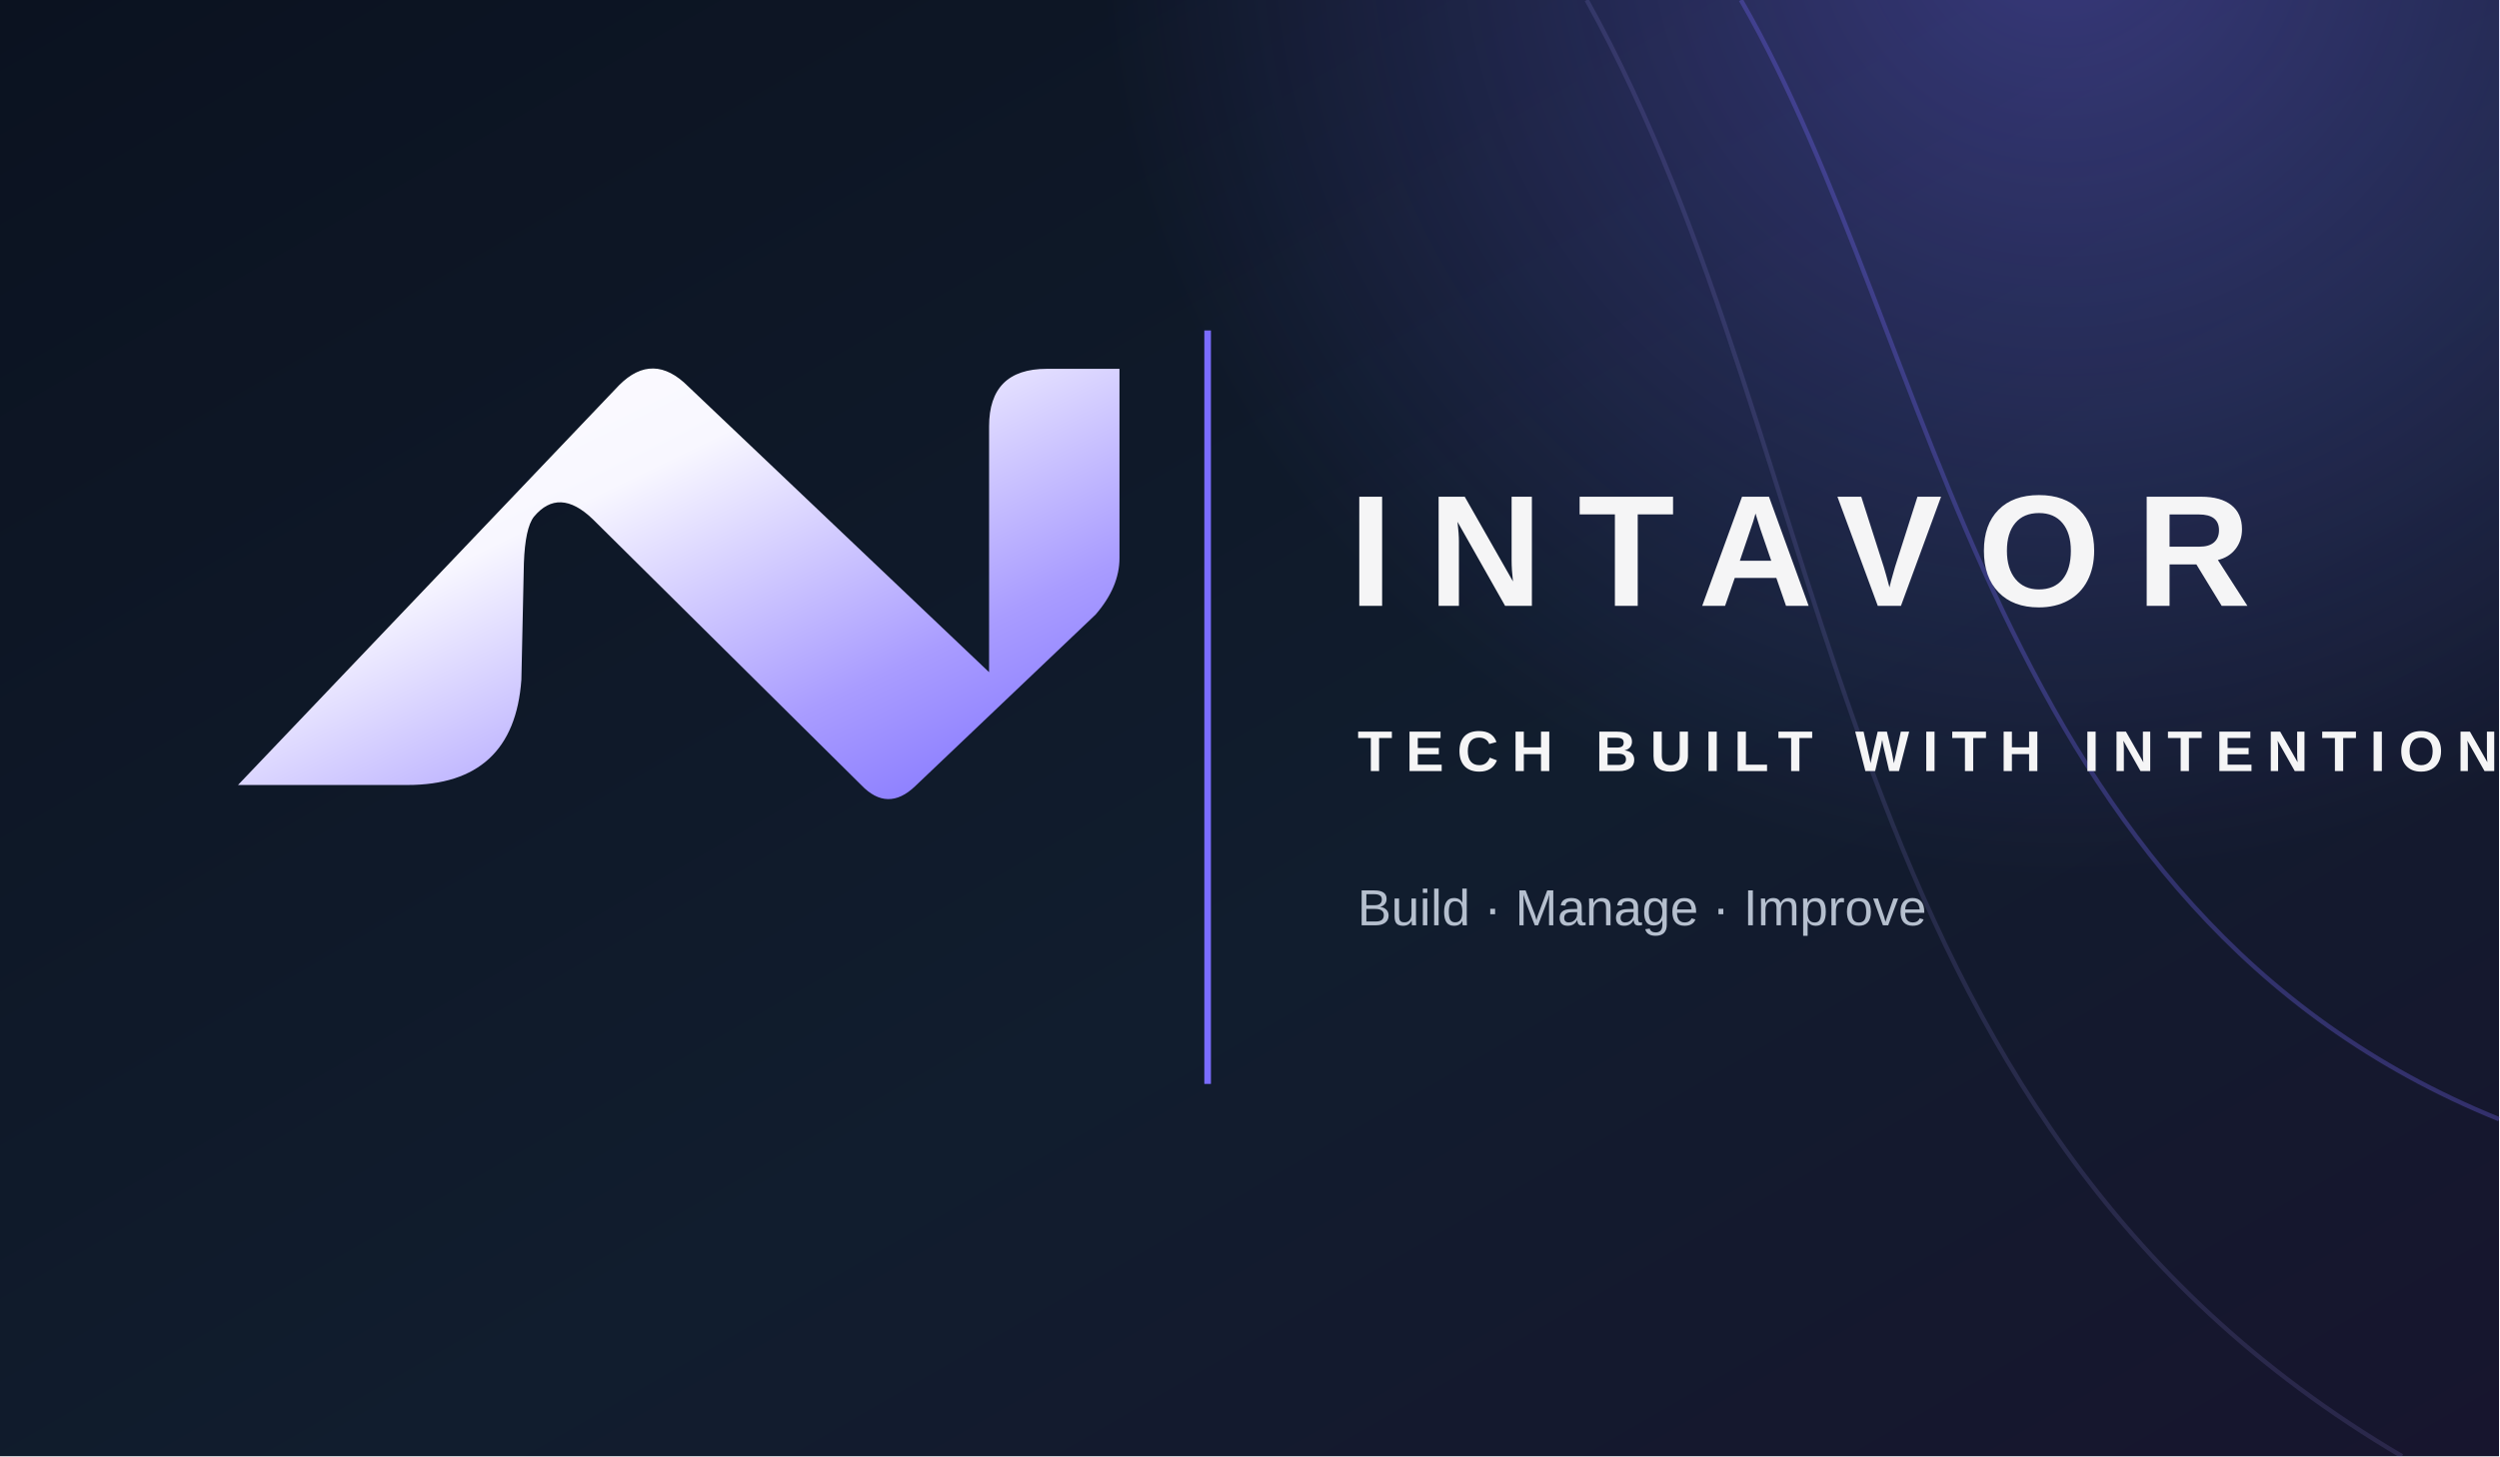
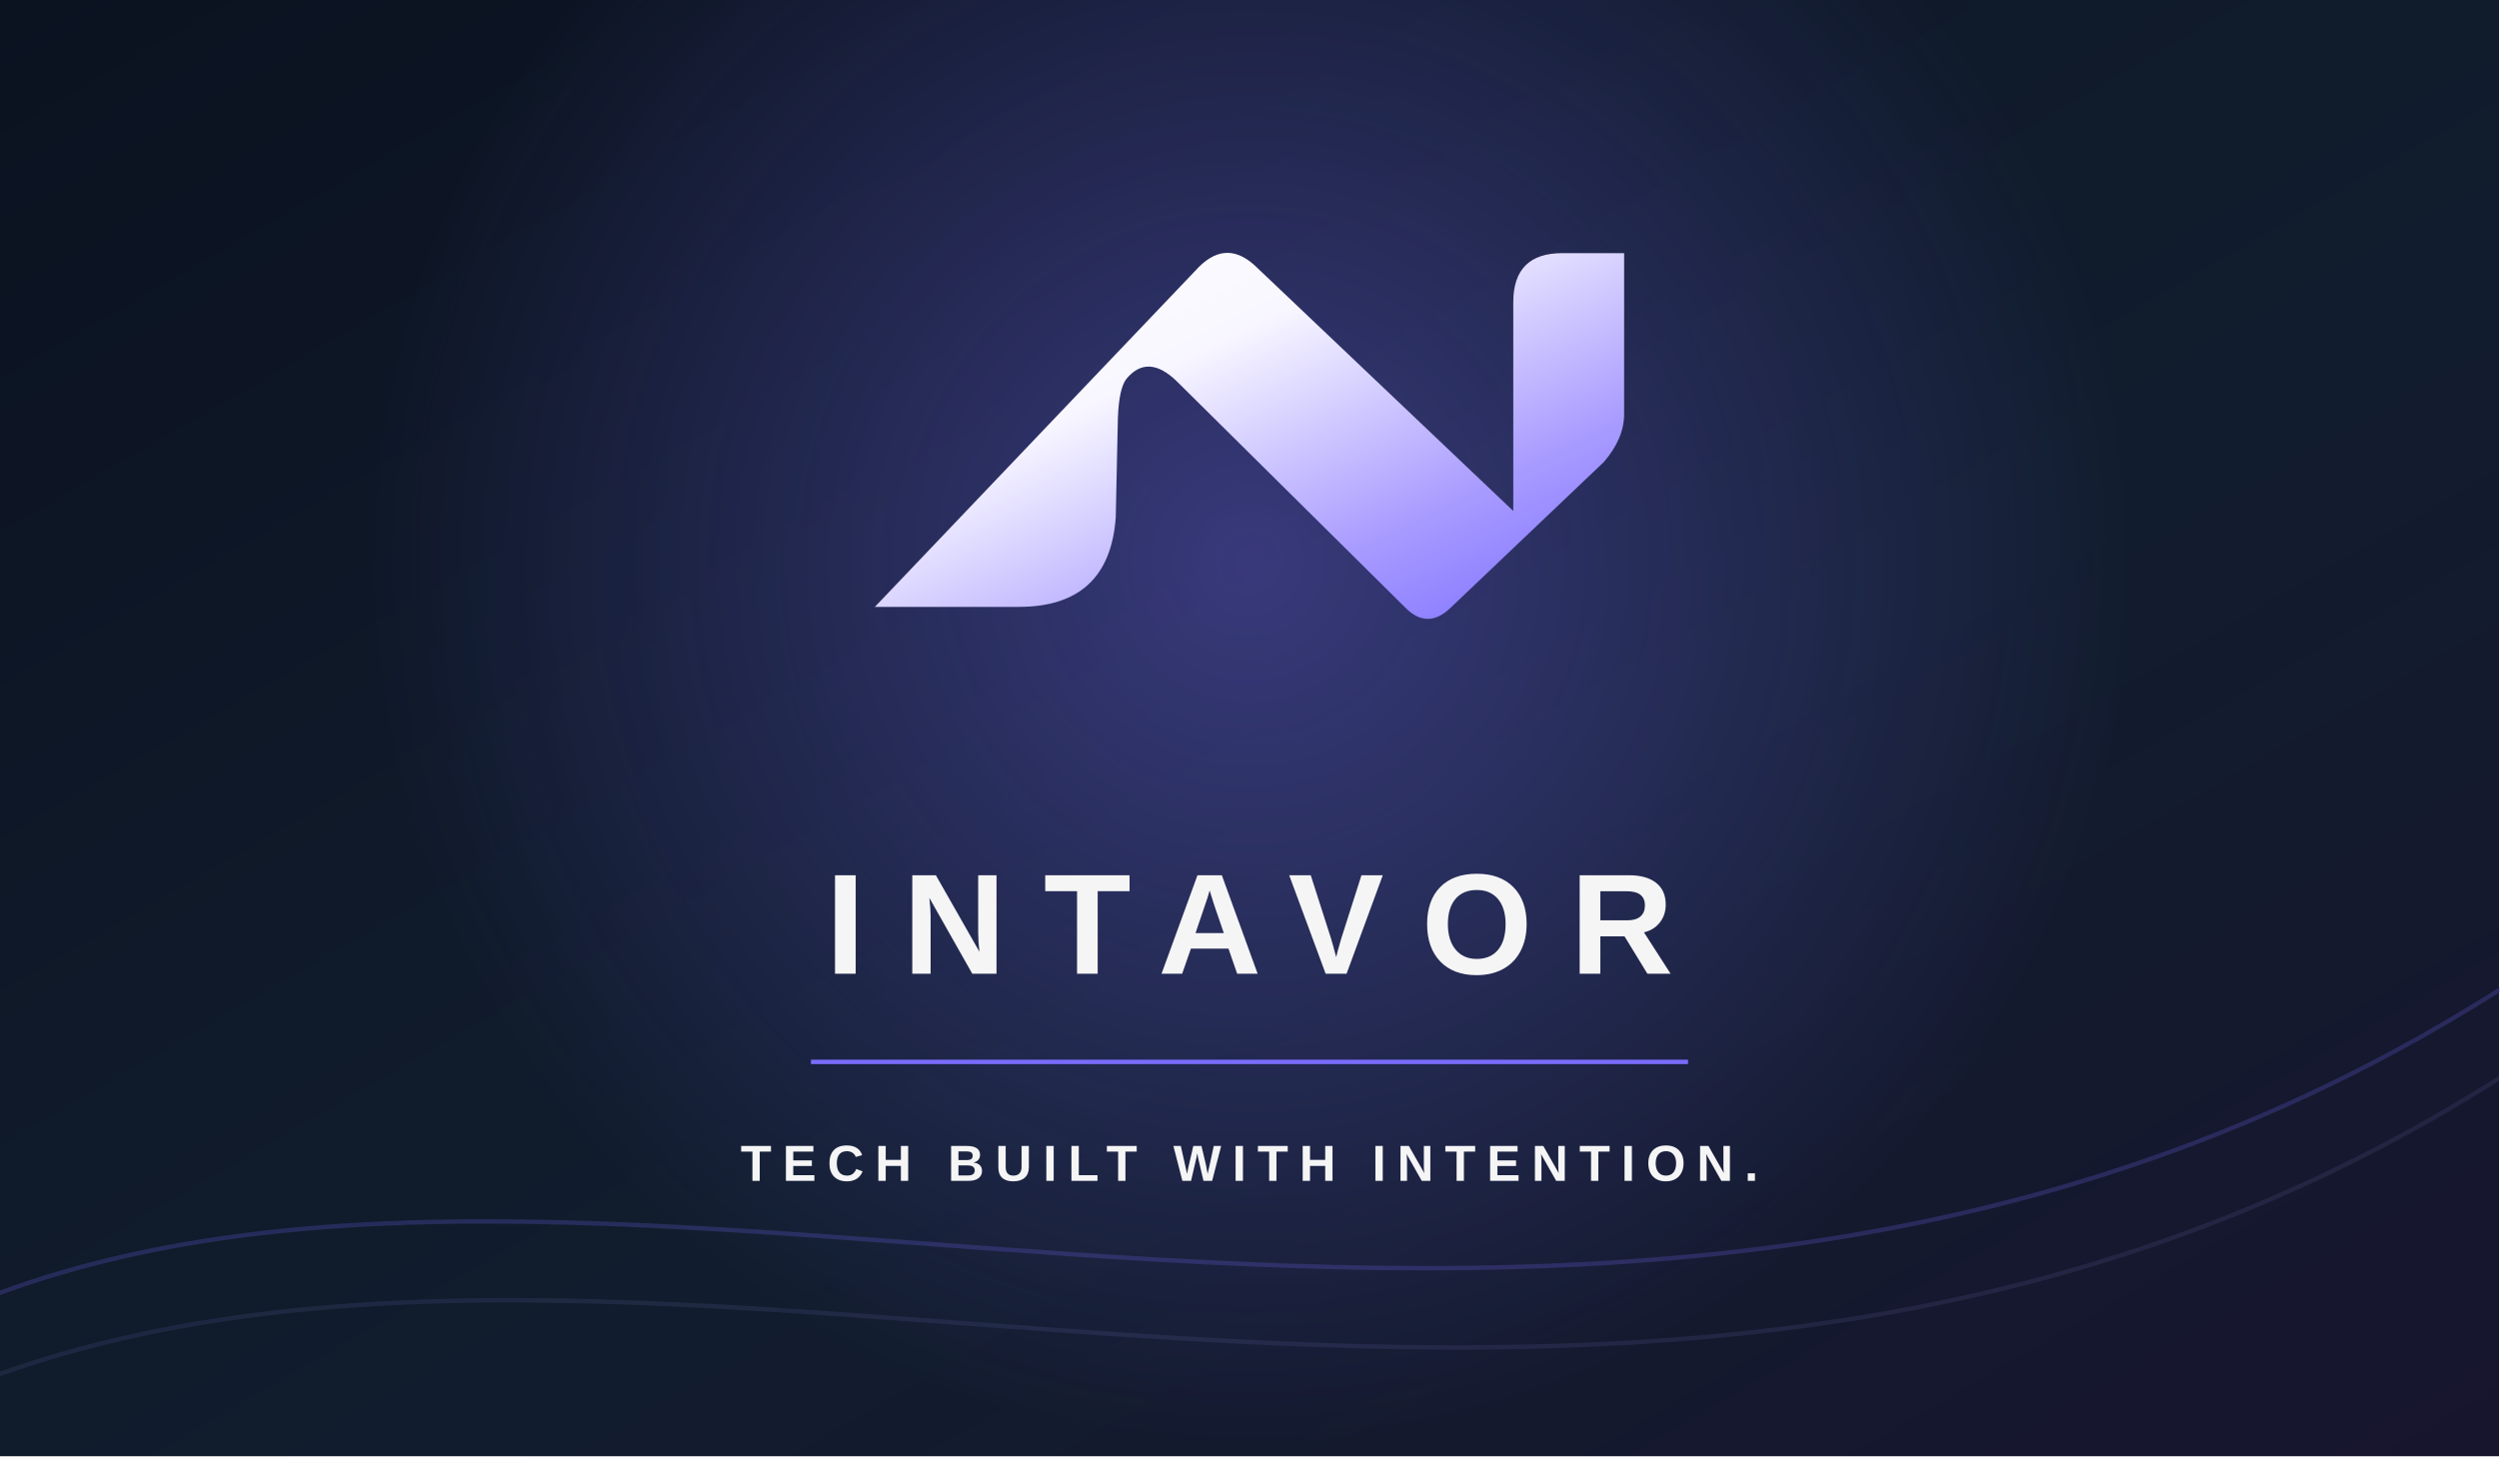
<svg xmlns="http://www.w3.org/2000/svg" width="1134" height="661" viewBox="0 0 1134 661" role="img" aria-labelledby="title">
  <defs>
    <linearGradient id="bg" x1="0" y1="0" x2="1" y2="1">
      <stop offset="0" stop-color="#0b1220" />
      <stop offset="0.58" stop-color="#111d2e" />
      <stop offset="1" stop-color="#17152e" />
    </linearGradient>
    <linearGradient id="mark" x1="0" y1="0" x2="1" y2="1">
      <stop offset="0" stop-color="#ffffff" />
      <stop offset="0.35" stop-color="#f8f7ff" />
      <stop offset="0.72" stop-color="#a99cff" />
      <stop offset="1" stop-color="#7a6cff" />
    </linearGradient>
    <linearGradient id="accent" x1="0" y1="0" x2="1" y2="0">
      <stop offset="0" stop-color="#a99cff" />
      <stop offset="1" stop-color="#7a6cff" />
    </linearGradient>
    <radialGradient id="glow">
      <stop offset="0" stop-color="#7a6cff" stop-opacity="0.38" />
      <stop offset="1" stop-color="#7a6cff" stop-opacity="0" />
    </radialGradient>
    <filter id="shadow" x="-30%" y="-30%" width="160%" height="160%">
      <feDropShadow dx="0" dy="24" stdDeviation="24" flood-color="#000000" flood-opacity="0.38" />
    </filter>
  </defs>
  <rect width="1134" height="661" fill="url(#bg)" />
-   <circle cx="936" cy="-40" r="440" fill="url(#glow)" />
-   <path d="M790 0 C880 156 902 414 1134 508" fill="none" stroke="#7a6cff" stroke-opacity="0.3" stroke-width="2" />
-   <path d="M720 0 C838 212 826 506 1090 661" fill="none" stroke="#a99cff" stroke-opacity="0.14" stroke-width="2" />
-   <g transform="translate(108 164) scale(0.56899)" opacity="1">
+   <circle cx="567" cy="255" r="400" fill="url(#glow)" />
+   <path d="M-40 604 C270 450 750 734 1180 418" fill="none" stroke="#7a6cff" stroke-opacity="0.22" stroke-width="2" />
+   <path d="M-40 640 C290 486 760 768 1180 458" fill="none" stroke="#a99cff" stroke-opacity="0.1" stroke-width="2" />
+   <g transform="translate(397 112) scale(0.4836415)" opacity="1">
    <path d="M 0,338 L 304,19 Q 331,-8 359,20 L 599,248 L 599,52 Q 599,6 645,6 L 703,6 L 703,157 Q 703,180 684,202 L 540,339 Q 518,360 497,338 L 283,126 Q 256,100 236,124 Q 229,133 228,161 L 226,254 Q 220,338 135,338 Z" fill="url(#mark)" />
  </g>
-   <line x1="548" y1="150" x2="548" y2="492" stroke="#7a6cff" stroke-width="3" />
-   <text x="612" y="275" fill="#f5f5f6" font-family="Arial, sans-serif" font-size="72" font-weight="600" letter-spacing="16">INTAVOR</text>
-   <text x="616" y="350" fill="#f5f5f6" font-family="Arial, sans-serif" font-size="26" font-weight="700" letter-spacing="6">TECH BUILT WITH INTENTION.</text>
-   <text x="616" y="420" fill="#b5bfce" font-family="Arial, sans-serif" font-size="23">Build  ·  Manage  ·  Improve</text>
+   <text x="567" y="442" text-anchor="middle" fill="#f5f5f6" font-family="Arial, sans-serif" font-size="65" font-weight="600" letter-spacing="17">INTAVOR</text>
+   <line x1="368" y1="482" x2="766" y2="482" stroke="#7a6cff" stroke-width="2" />
+   <text x="567" y="536" text-anchor="middle" fill="#f5f5f6" font-family="Arial, sans-serif" font-size="23" font-weight="700" letter-spacing="5">TECH BUILT WITH INTENTION.</text>
</svg>
